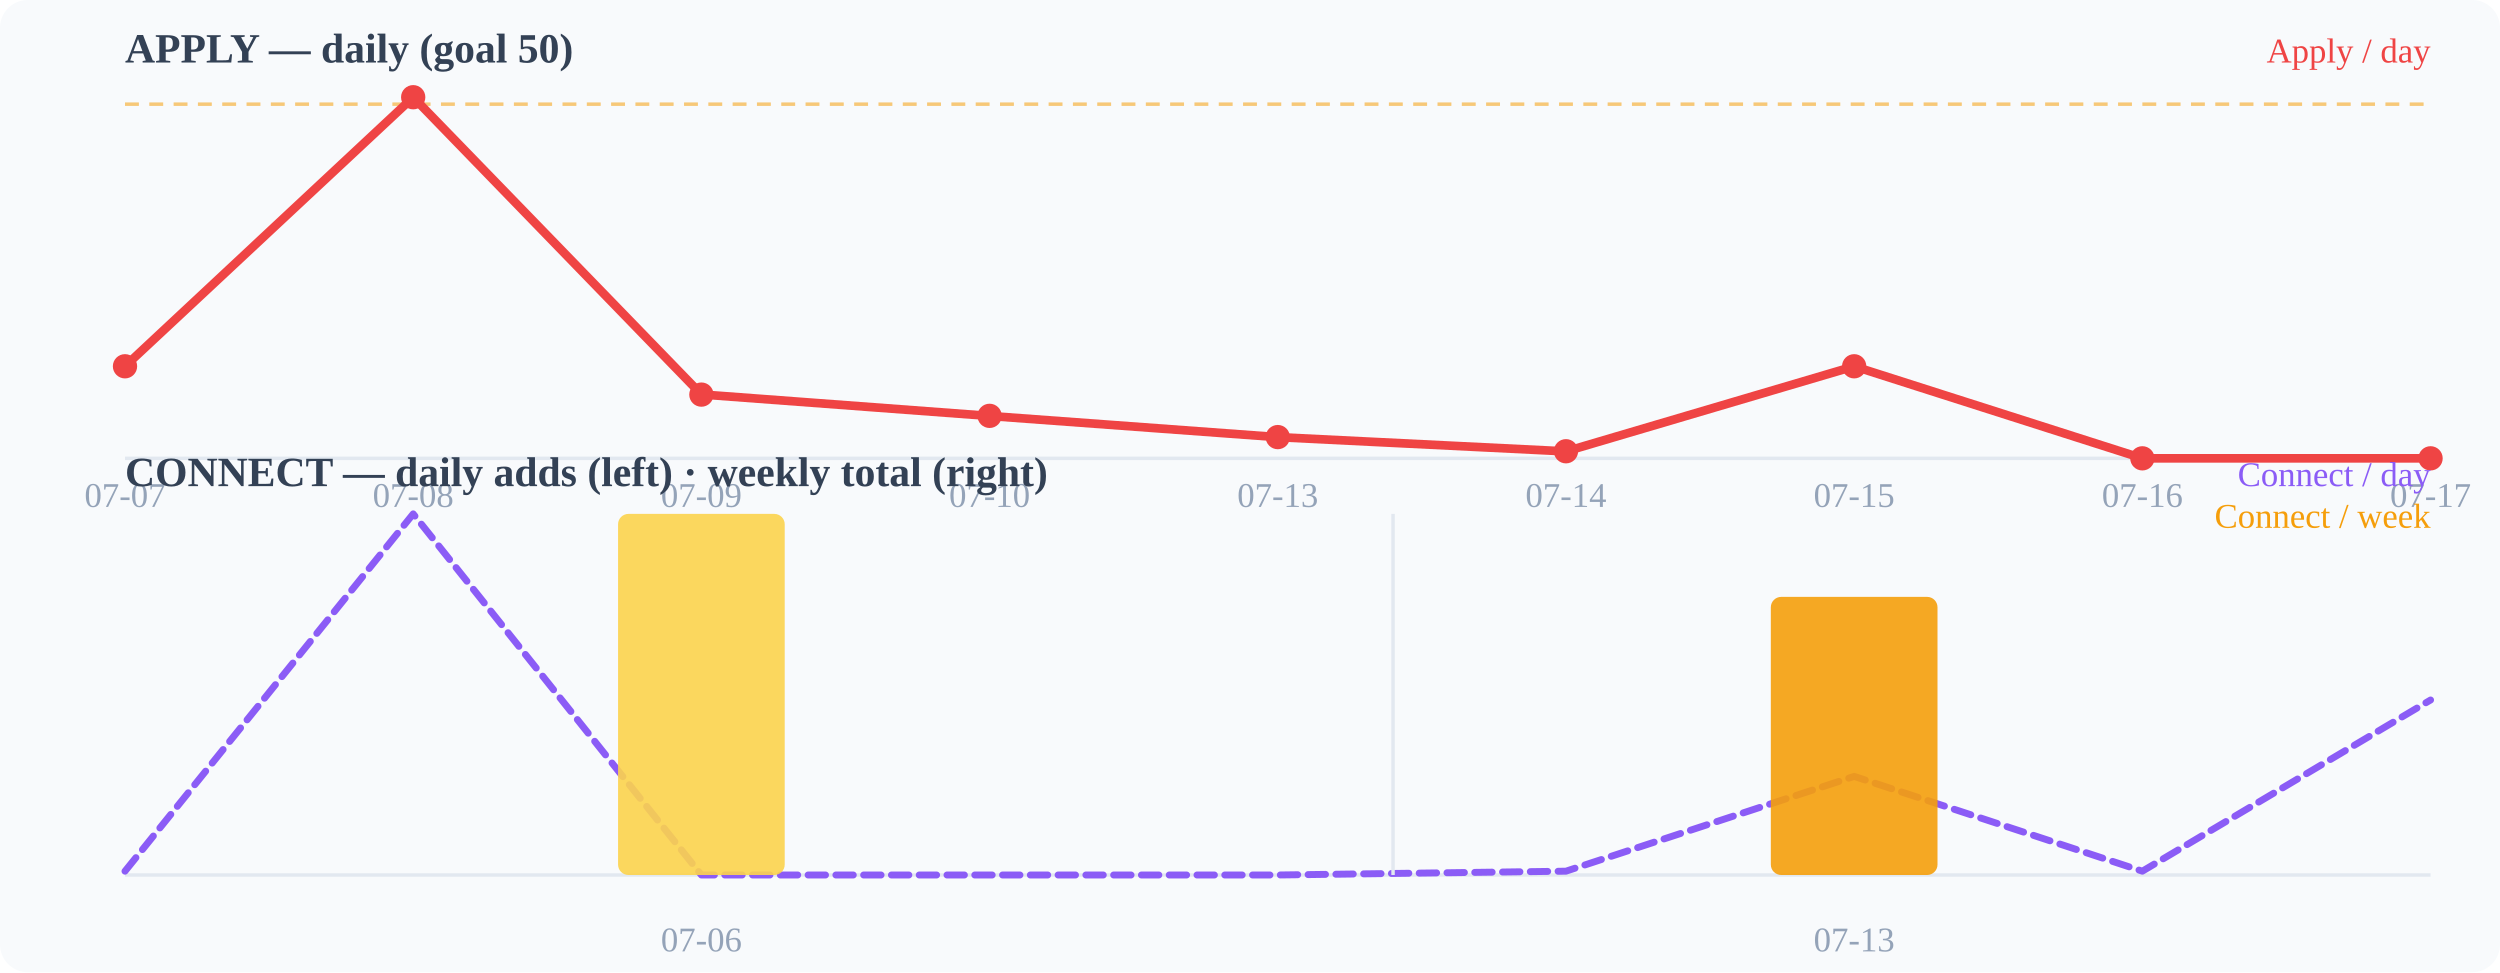
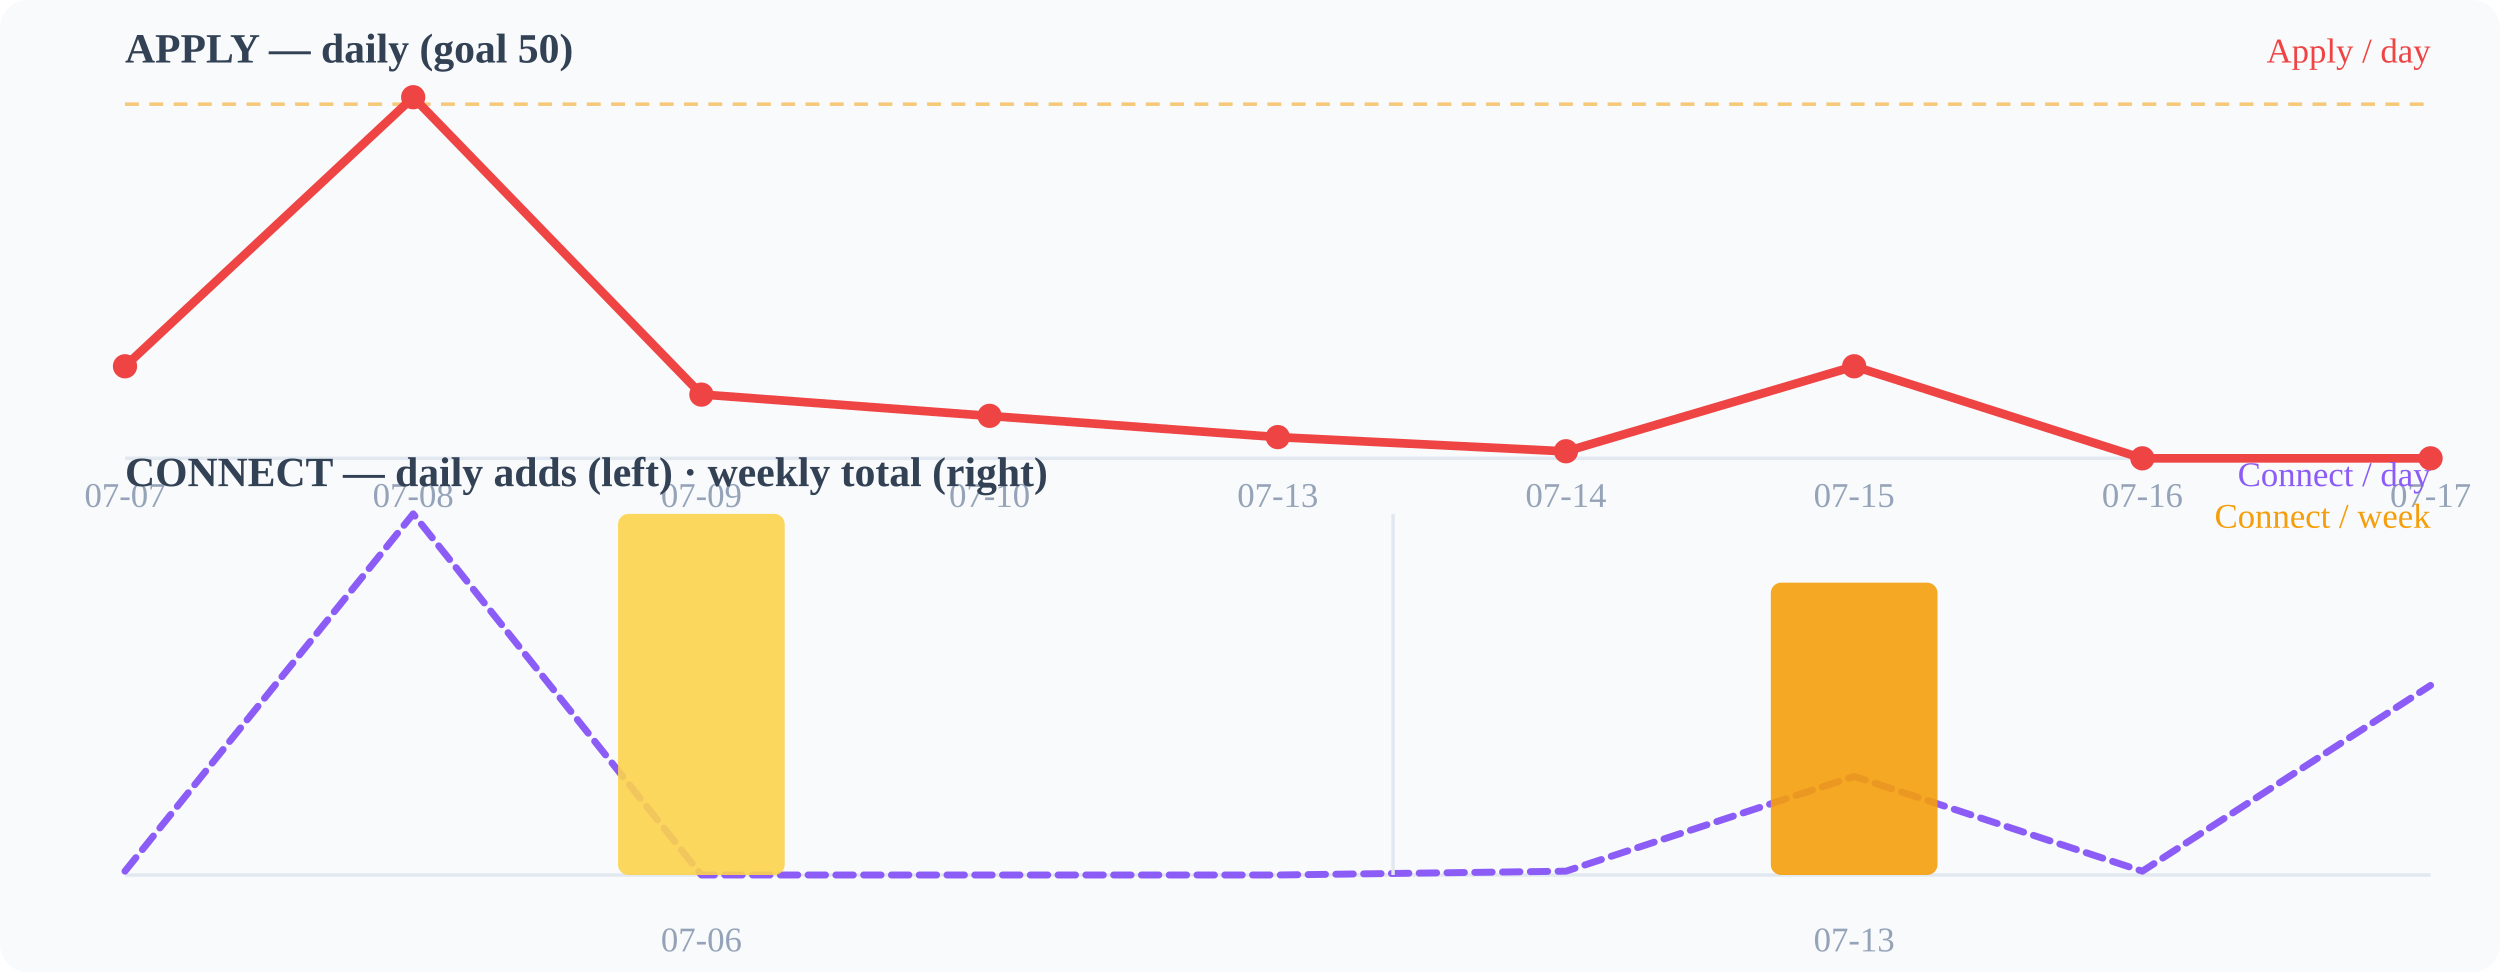
<svg xmlns="http://www.w3.org/2000/svg" width="720" height="280" viewBox="0 0 720 280">
  <rect width="720" height="280" fill="#f8fafc" rx="8" />
  <text x="36" y="18" font-size="12" font-weight="600" fill="#334155">APPLY — daily (goal 50)</text>
  <line x1="36" y1="132" x2="700" y2="132" stroke="#e2e8f0" stroke-width="1" />
  <line x1="36" y1="30.0" x2="700" y2="30.0" stroke="#f59e0b" stroke-width="1" stroke-dasharray="4 3" opacity="0.55" />
  <polyline points="36.0,105.5 119.0,28.0 202.0,113.6 285.0,119.8 368.0,125.9 451.0,130.0 534.0,105.5 617.0,132.0 700.0,132.0" fill="none" stroke="#ef4444" stroke-width="2.5" stroke-linecap="round" stroke-linejoin="round" />
  <circle cx="36" cy="105.49" r="3.5" fill="#ef4444" />
  <circle cx="119" cy="28" r="3.5" fill="#ef4444" />
  <circle cx="202" cy="113.647" r="3.5" fill="#ef4444" />
  <circle cx="285" cy="119.765" r="3.5" fill="#ef4444" />
  <circle cx="368" cy="125.882" r="3.5" fill="#ef4444" />
  <circle cx="451" cy="129.961" r="3.5" fill="#ef4444" />
  <circle cx="534" cy="105.49" r="3.5" fill="#ef4444" />
  <circle cx="617" cy="132" r="3.5" fill="#ef4444" />
  <circle cx="700" cy="132" r="3.5" fill="#ef4444" />
  <text x="36" y="146" font-size="10" fill="#94a3b8" text-anchor="middle">07-07</text>
  <text x="119" y="146" font-size="10" fill="#94a3b8" text-anchor="middle">07-08</text>
  <text x="202" y="146" font-size="10" fill="#94a3b8" text-anchor="middle">07-09</text>
  <text x="285" y="146" font-size="10" fill="#94a3b8" text-anchor="middle">07-10</text>
  <text x="368" y="146" font-size="10" fill="#94a3b8" text-anchor="middle">07-13</text>
  <text x="451" y="146" font-size="10" fill="#94a3b8" text-anchor="middle">07-14</text>
  <text x="534" y="146" font-size="10" fill="#94a3b8" text-anchor="middle">07-15</text>
  <text x="617" y="146" font-size="10" fill="#94a3b8" text-anchor="middle">07-16</text>
  <text x="700" y="146" font-size="10" fill="#94a3b8" text-anchor="middle">07-17</text>
  <text x="36" y="140" font-size="12" font-weight="600" fill="#334155">CONNECT — daily adds (left) · weekly total (right)</text>
  <line x1="36" y1="252" x2="700" y2="252" stroke="#e2e8f0" stroke-width="1" />
-   <polyline points="36.0,250.9 119.0,148.0 202.0,252.0 285.0,252.0 368.0,252.0 451.0,250.9 534.0,223.6 617.0,250.9 700.0,201.6" fill="none" stroke="#8b5cf6" stroke-width="2" stroke-linecap="round" stroke-linejoin="round" stroke-dasharray="5 3" />
+   <polyline points="36.0,250.9 119.0,148.0 202.0,252.0 285.0,252.0 368.0,252.0 451.0,250.9 534.0,223.6 617.0,250.9 700.0,197.4" fill="none" stroke="#8b5cf6" stroke-width="2" stroke-linecap="round" stroke-linejoin="round" stroke-dasharray="5 3" />
  <rect x="178.0" y="148.0" width="48" height="104.0" rx="3" fill="#fcd34d" opacity="0.9" />
-   <rect x="510.0" y="171.9" width="48" height="80.1" rx="3" fill="#f59e0b" opacity="0.9" />
+   <rect x="510.0" y="167.8" width="48" height="84.2" rx="3" fill="#f59e0b" opacity="0.9" />
  <line x1="401.2" y1="148" x2="401.2" y2="252" stroke="#e2e8f0" stroke-width="1" />
  <text x="202" y="274" font-size="10" fill="#94a3b8" text-anchor="middle">07-06</text>
  <text x="534" y="274" font-size="10" fill="#94a3b8" text-anchor="middle">07-13</text>
  <text x="700" y="18" font-size="10" fill="#ef4444" text-anchor="end">Apply / day</text>
  <text x="700" y="140" font-size="10" fill="#8b5cf6" text-anchor="end">Connect / day</text>
  <text x="700" y="152" font-size="10" fill="#f59e0b" text-anchor="end">Connect / week</text>
</svg>
